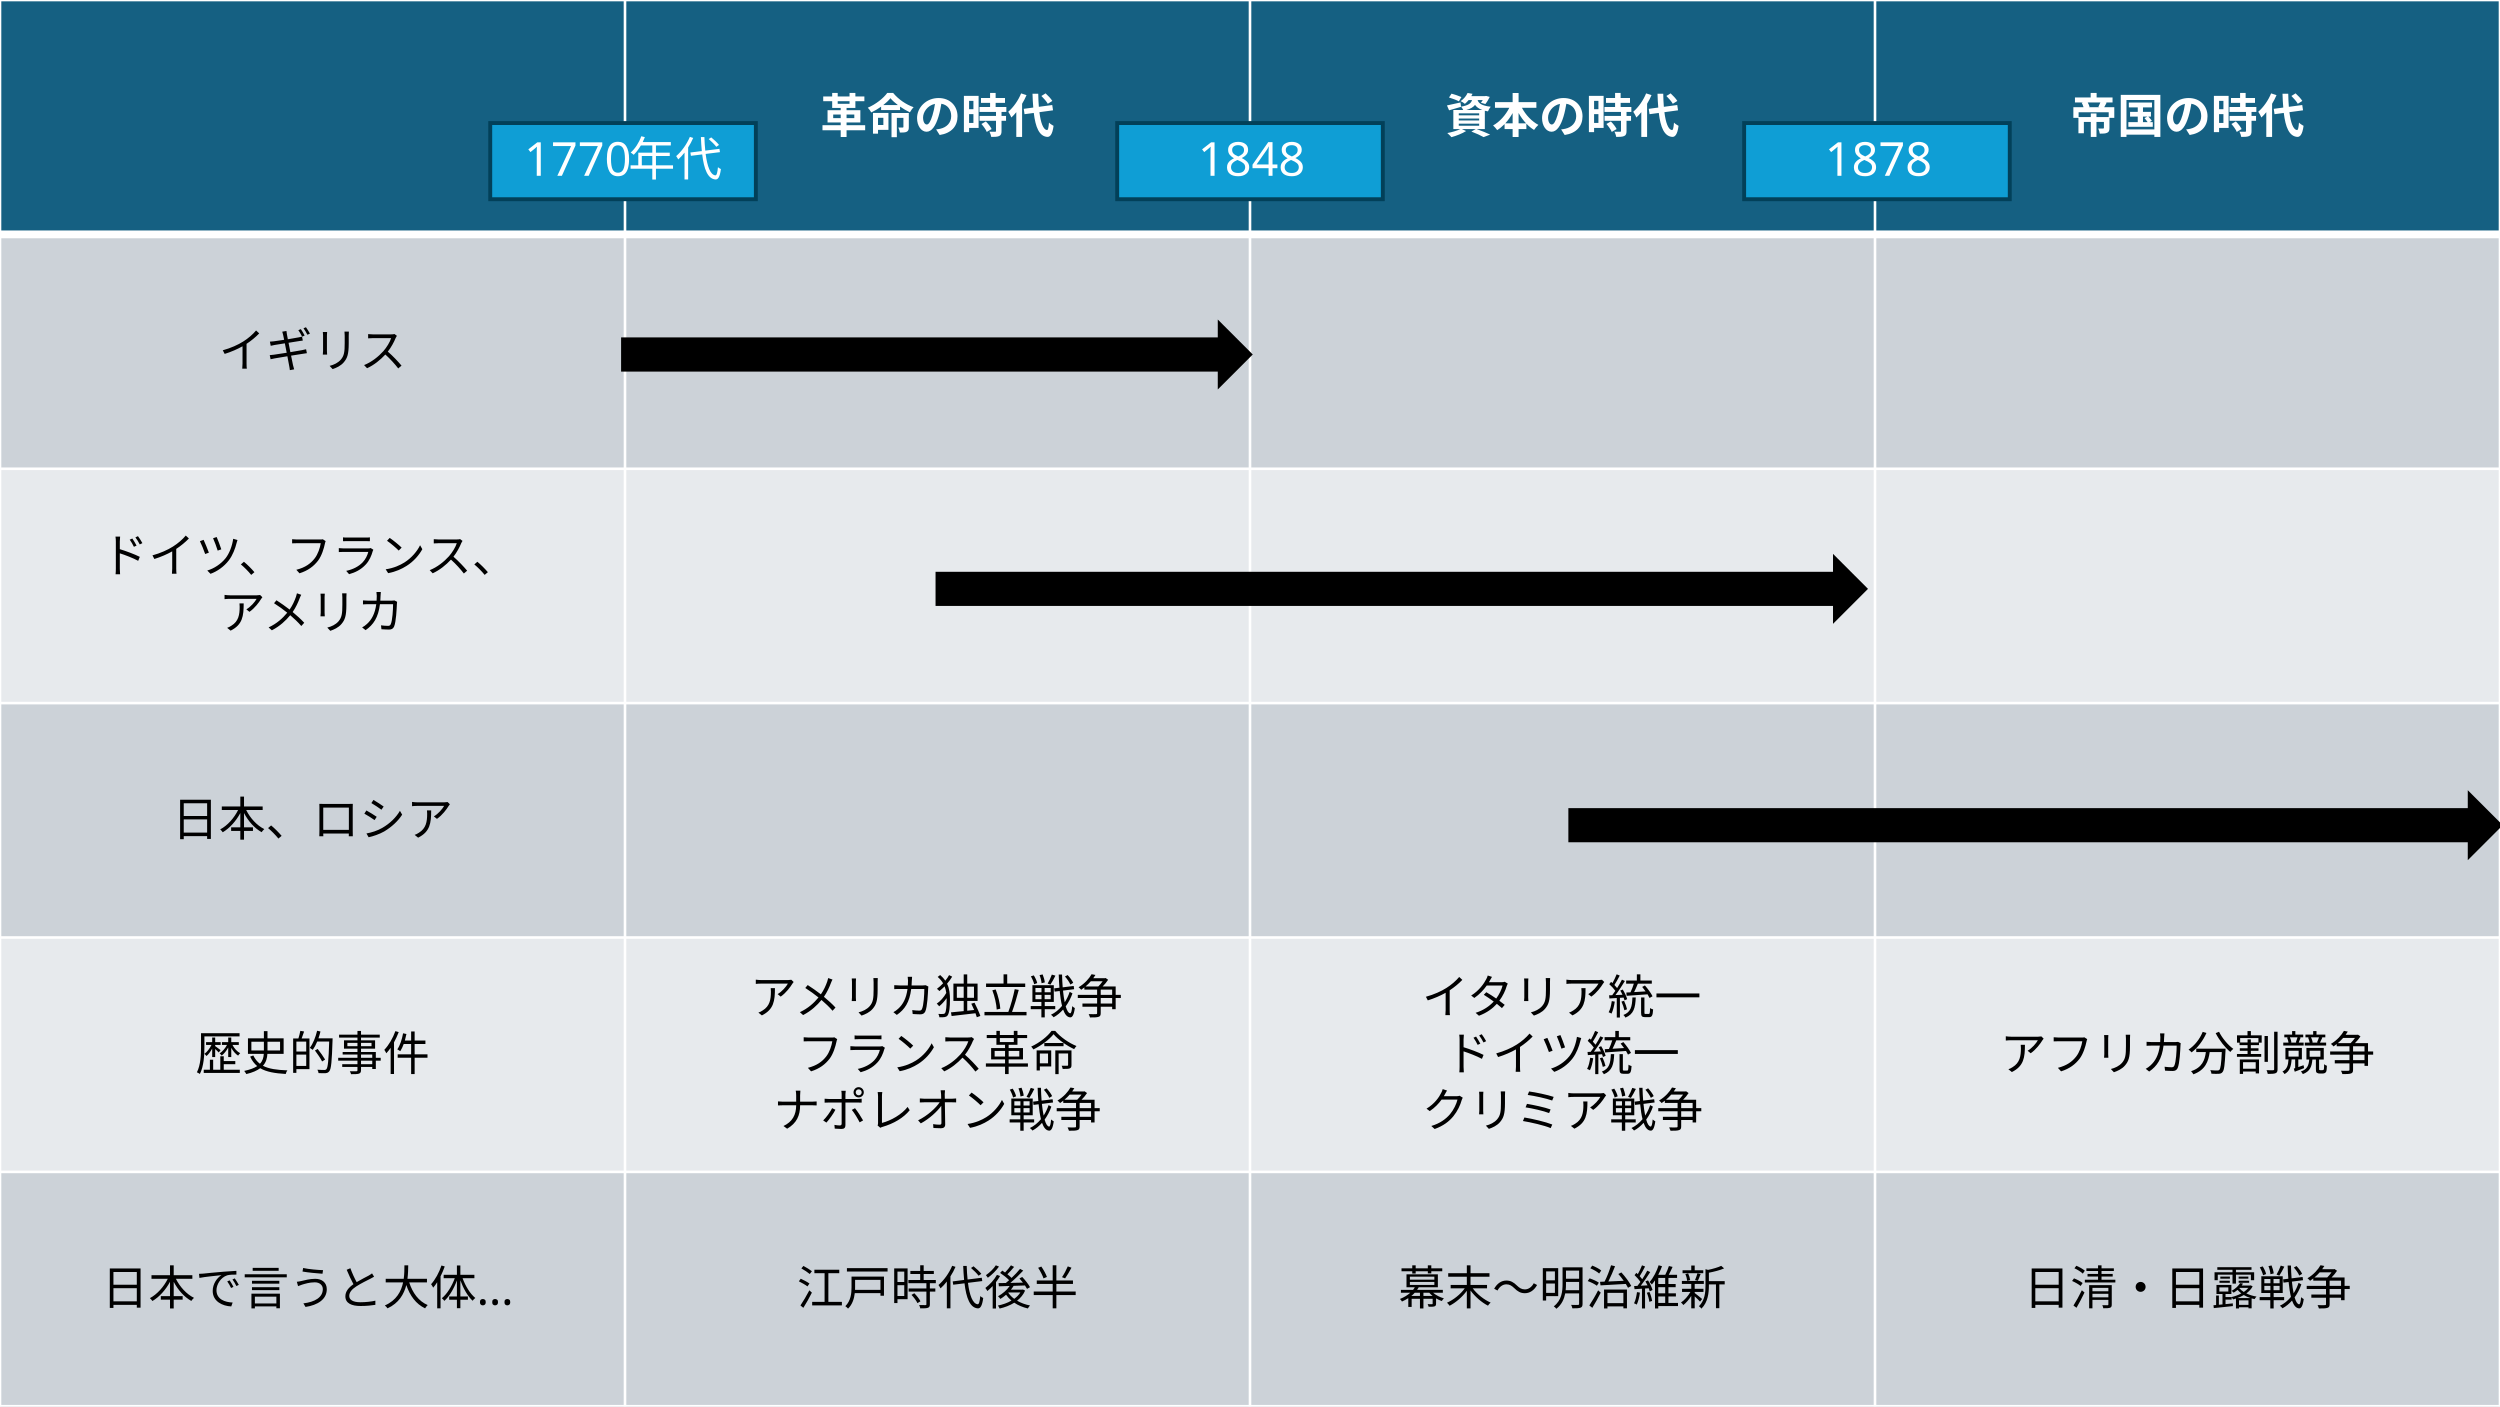
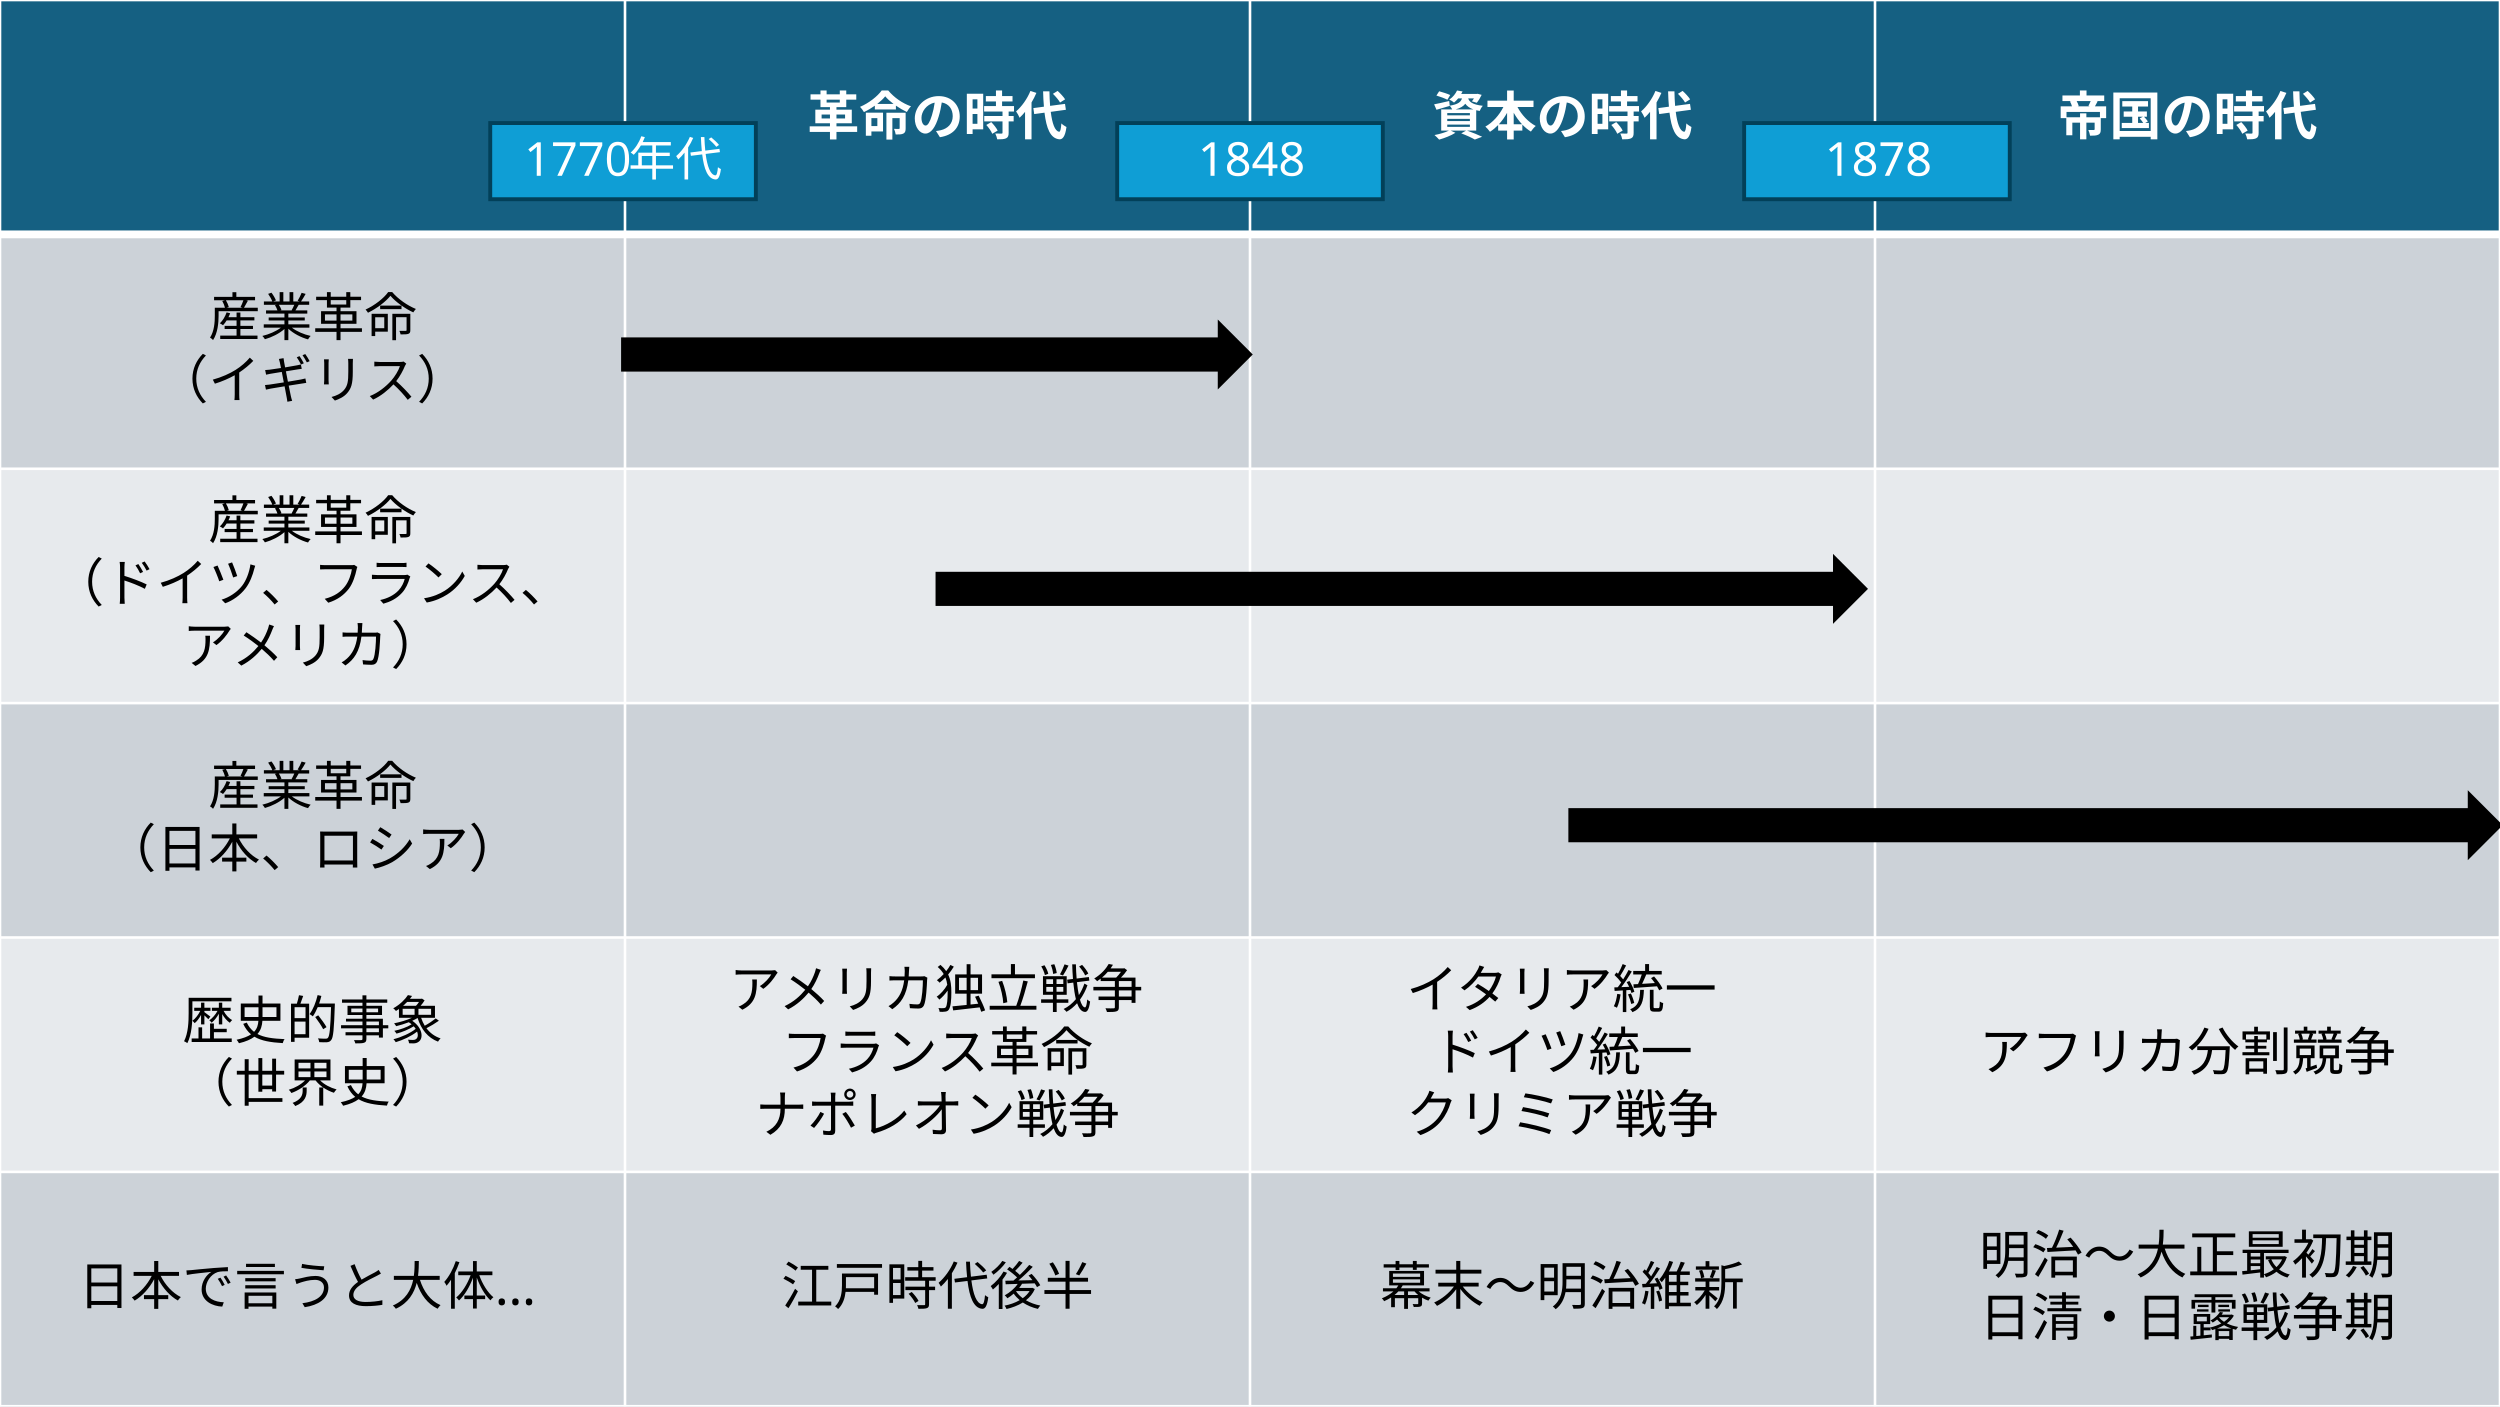
<svg xmlns="http://www.w3.org/2000/svg" width="1280" height="720" overflow="hidden">
  <defs>
    <clipPath id="clip0">
      <rect x="0" y="0" width="1280" height="720" />
    </clipPath>
  </defs>
  <g clip-path="url(#clip0)">
    <rect x="0" y="0" width="1280" height="720" fill="#FFFFFF" />
    <path d="M0 0 320 0 320 120 0 120Z" fill="#156082" fill-rule="evenodd" />
    <path d="M320 0 640 0 640 120 320 120Z" fill="#156082" fill-rule="evenodd" />
    <path d="M640 0 960 0 960 120 640 120Z" fill="#156082" fill-rule="evenodd" />
    <path d="M960 0 1280 0 1280 120 960 120Z" fill="#156082" fill-rule="evenodd" />
    <path d="M0 120 320 120 320 240 0 240Z" fill="#CCD2D8" fill-rule="evenodd" />
    <path d="M320 120 640 120 640 240 320 240Z" fill="#CCD2D8" fill-rule="evenodd" />
    <path d="M640 120 960 120 960 240 640 240Z" fill="#CCD2D8" fill-rule="evenodd" />
    <path d="M960 120 1280 120 1280 240 960 240Z" fill="#CCD2D8" fill-rule="evenodd" />
    <path d="M0 240 320 240 320 360 0 360Z" fill="#E7EAED" fill-rule="evenodd" />
    <path d="M320 240 640 240 640 360 320 360Z" fill="#E7EAED" fill-rule="evenodd" />
    <path d="M640 240 960 240 960 360 640 360Z" fill="#E7EAED" fill-rule="evenodd" />
    <path d="M960 240 1280 240 1280 360 960 360Z" fill="#E7EAED" fill-rule="evenodd" />
    <path d="M0 360 320 360 320 480 0 480Z" fill="#CCD2D8" fill-rule="evenodd" />
    <path d="M320 360 640 360 640 480 320 480Z" fill="#CCD2D8" fill-rule="evenodd" />
    <path d="M640 360 960 360 960 480 640 480Z" fill="#CCD2D8" fill-rule="evenodd" />
    <path d="M960 360 1280 360 1280 480 960 480Z" fill="#CCD2D8" fill-rule="evenodd" />
    <path d="M0 480 320 480 320 600 0 600Z" fill="#E7EAED" fill-rule="evenodd" />
    <path d="M320 480 640 480 640 600 320 600Z" fill="#E7EAED" fill-rule="evenodd" />
    <path d="M640 480 960 480 960 600 640 600Z" fill="#E7EAED" fill-rule="evenodd" />
    <path d="M960 480 1280 480 1280 600 960 600Z" fill="#E7EAED" fill-rule="evenodd" />
    <path d="M0 600 320 600 320 720 0 720Z" fill="#CCD2D8" fill-rule="evenodd" />
    <path d="M320 600 640 600 640 720 320 720Z" fill="#CCD2D8" fill-rule="evenodd" />
    <path d="M640 600 960 600 960 720 640 720Z" fill="#CCD2D8" fill-rule="evenodd" />
    <path d="M960 600 1280 600 1280 720 960 720Z" fill="#CCD2D8" fill-rule="evenodd" />
    <path d="M320-0.667 320 720.667" stroke="#FFFFFF" stroke-width="1.333" stroke-linejoin="round" stroke-miterlimit="10" fill="none" fill-rule="evenodd" />
    <path d="M640-0.667 640 720.667" stroke="#FFFFFF" stroke-width="1.333" stroke-linejoin="round" stroke-miterlimit="10" fill="none" fill-rule="evenodd" />
    <path d="M960-0.667 960 720.667" stroke="#FFFFFF" stroke-width="1.333" stroke-linejoin="round" stroke-miterlimit="10" fill="none" fill-rule="evenodd" />
    <path d="M-0.667 120 1280.67 120" stroke="#FFFFFF" stroke-width="4" stroke-linejoin="round" stroke-miterlimit="10" fill="none" fill-rule="evenodd" />
    <path d="M-0.667 240 1280.67 240" stroke="#FFFFFF" stroke-width="1.333" stroke-linejoin="round" stroke-miterlimit="10" fill="none" fill-rule="evenodd" />
    <path d="M-0.667 360 1280.67 360" stroke="#FFFFFF" stroke-width="1.333" stroke-linejoin="round" stroke-miterlimit="10" fill="none" fill-rule="evenodd" />
    <path d="M-0.667 480 1280.67 480" stroke="#FFFFFF" stroke-width="1.333" stroke-linejoin="round" stroke-miterlimit="10" fill="none" fill-rule="evenodd" />
    <path d="M-0.667 600 1280.67 600" stroke="#FFFFFF" stroke-width="1.333" stroke-linejoin="round" stroke-miterlimit="10" fill="none" fill-rule="evenodd" />
    <path d="M0-0.667 0 720.667" stroke="#FFFFFF" stroke-width="1.333" stroke-linejoin="round" stroke-miterlimit="10" fill="none" fill-rule="evenodd" />
    <path d="M1280-0.667 1280 720.667" stroke="#FFFFFF" stroke-width="1.333" stroke-linejoin="round" stroke-miterlimit="10" fill="none" fill-rule="evenodd" />
    <path d="M-0.667 0 1280.67 0" stroke="#FFFFFF" stroke-width="1.333" stroke-linejoin="round" stroke-miterlimit="10" fill="none" fill-rule="evenodd" />
    <path d="M-0.667 720 1280.67 720" stroke="#FFFFFF" stroke-width="1.333" stroke-linejoin="round" stroke-miterlimit="10" fill="none" fill-rule="evenodd" />
-     <text fill="#FFFFFF" font-family="Yu Gothic,Yu Gothic_MSFontService,sans-serif" font-weight="700" font-size="24" transform="translate(1060 68)">帝国の時代</text>
-     <text fill="#FFFFFF" font-family="Yu Gothic,Yu Gothic_MSFontService,sans-serif" font-weight="700" font-size="24" transform="translate(740 68)">資本の時代</text>
-     <text fill="#FFFFFF" font-family="Yu Gothic,Yu Gothic_MSFontService,sans-serif" font-weight="700" font-size="24" transform="translate(420 68)">革命の時代</text>
-     <text font-family="Yu Gothic,Yu Gothic_MSFontService,sans-serif" font-weight="400" font-size="24" transform="translate(112 188)">イギリス</text>
-     <text font-family="Yu Gothic,Yu Gothic_MSFontService,sans-serif" font-weight="400" font-size="24" transform="translate(52 293)">ドイツ、フランス、</text>
-     <text font-family="Yu Gothic,Yu Gothic_MSFontService,sans-serif" font-weight="400" font-size="24" transform="translate(112 322)">アメリカ</text>
-     <text font-family="Yu Gothic,Yu Gothic_MSFontService,sans-serif" font-weight="400" font-size="24" transform="translate(88 428)">日本、ロシア</text>
-     <text font-family="Yu Gothic,Yu Gothic_MSFontService,sans-serif" font-weight="400" font-size="24" transform="translate(1024 548)">アフリカ分割競争</text>
-     <text font-family="Yu Gothic,Yu Gothic_MSFontService,sans-serif" font-weight="400" font-size="24" transform="translate(728 519)">イタリア統一</text>
-     <text font-family="Yu Gothic,Yu Gothic_MSFontService,sans-serif" font-weight="400" font-size="24" transform="translate(740 548)">ドイツ統一</text>
-     <text font-family="Yu Gothic,Yu Gothic_MSFontService,sans-serif" font-weight="400" font-size="24" transform="translate(728 577)">クリミア戦争</text>
-     <text font-family="Yu Gothic,Yu Gothic_MSFontService,sans-serif" font-weight="400" font-size="24" transform="translate(384 519)">アメリカ独立戦争</text>
-     <text font-family="Yu Gothic,Yu Gothic_MSFontService,sans-serif" font-weight="400" font-size="24" transform="translate(408 548)">フランス革命</text>
-     <text font-family="Yu Gothic,Yu Gothic_MSFontService,sans-serif" font-weight="400" font-size="24" transform="translate(396 577)">ナポレオン戦争</text>
-     <text font-family="Yu Gothic,Yu Gothic_MSFontService,sans-serif" font-weight="400" font-size="24" transform="translate(100 548)">歴史的事件</text>
-     <text font-family="Yu Gothic,Yu Gothic_MSFontService,sans-serif" font-weight="400" font-size="24" transform="translate(1036 668)">日清・日露戦争</text>
-     <text font-family="Yu Gothic,Yu Gothic_MSFontService,sans-serif" font-weight="400" font-size="24" transform="translate(716 668)">幕末～明治維新</text>
-     <text font-family="Yu Gothic,Yu Gothic_MSFontService,sans-serif" font-weight="400" font-size="24" transform="translate(408 668)">江戸時代後半</text>
-     <text font-family="Yu Gothic,Yu Gothic_MSFontService,sans-serif" font-weight="400" font-size="24" transform="translate(52 668)">日本で言うと大体</text>
-     <text font-family="Yu Gothic,Yu Gothic_MSFontService,sans-serif" font-weight="400" font-size="24" transform="translate(244 668)">…</text>
+     <text fill="#FFFFFF" font-family="Yu Gothic,Yu Gothic_MSFontService,sans-serif" font-weight="700" font-size="26.667" transform="translate(1053.33 69)">帝国の時代</text>
+     <text fill="#FFFFFF" font-family="Yu Gothic,Yu Gothic_MSFontService,sans-serif" font-weight="700" font-size="26.667" transform="translate(733.333 69)">資本の時代</text>
+     <text fill="#FFFFFF" font-family="Yu Gothic,Yu Gothic_MSFontService,sans-serif" font-weight="700" font-size="26.667" transform="translate(413.333 69)">革命の時代</text>
+     <text font-family="Yu Gothic,Yu Gothic_MSFontService,sans-serif" font-weight="400" font-size="26.667" transform="translate(106.667 172)">産業革命</text>
+     <text font-family="Yu Gothic,Yu Gothic_MSFontService,sans-serif" font-weight="400" font-size="26.667" transform="translate(80 204)">（</text>
+     <text font-family="Yu Gothic,Yu Gothic_MSFontService,sans-serif" font-weight="400" font-size="26.667" transform="translate(106.667 204)">イギリス</text>
+     <text font-family="Yu Gothic,Yu Gothic_MSFontService,sans-serif" font-weight="400" font-size="26.667" transform="translate(213.333 204)">）</text>
+     <text font-family="Yu Gothic,Yu Gothic_MSFontService,sans-serif" font-weight="400" font-size="26.667" transform="translate(106.667 276)">産業革命</text>
+     <text font-family="Yu Gothic,Yu Gothic_MSFontService,sans-serif" font-weight="400" font-size="26.667" transform="translate(26.6667 308)">（</text>
+     <text font-family="Yu Gothic,Yu Gothic_MSFontService,sans-serif" font-weight="400" font-size="26.667" transform="translate(53.3333 308)">ドイツ</text>
+     <text font-family="Yu Gothic,Yu Gothic_MSFontService,sans-serif" font-weight="400" font-size="26.667" transform="translate(133.333 308)">、フランス、</text>
+     <text font-family="Yu Gothic,Yu Gothic_MSFontService,sans-serif" font-weight="400" font-size="26.667" transform="translate(93.3333 340)">アメリカ</text>
+     <text font-family="Yu Gothic,Yu Gothic_MSFontService,sans-serif" font-weight="400" font-size="26.667" transform="translate(200 340)">）</text>
+     <text font-family="Yu Gothic,Yu Gothic_MSFontService,sans-serif" font-weight="400" font-size="26.667" transform="translate(106.667 412)">産業革命</text>
+     <text font-family="Yu Gothic,Yu Gothic_MSFontService,sans-serif" font-weight="400" font-size="26.667" transform="translate(53.3333 444)">（</text>
+     <text font-family="Yu Gothic,Yu Gothic_MSFontService,sans-serif" font-weight="400" font-size="26.667" transform="translate(80 444)">日本</text>
+     <text font-family="Yu Gothic,Yu Gothic_MSFontService,sans-serif" font-weight="400" font-size="26.667" transform="translate(133.333 444)">、</text>
+     <text font-family="Yu Gothic,Yu Gothic_MSFontService,sans-serif" font-weight="400" font-size="26.667" transform="translate(160 444)">ロシア</text>
+     <text font-family="Yu Gothic,Yu Gothic_MSFontService,sans-serif" font-weight="400" font-size="26.667" transform="translate(240 444)">）</text>
+     <text font-family="Yu Gothic,Yu Gothic_MSFontService,sans-serif" font-weight="400" font-size="26.667" transform="translate(1013.33 548)">アフリカ分割競争</text>
+     <text font-family="Yu Gothic,Yu Gothic_MSFontService,sans-serif" font-weight="400" font-size="26.667" transform="translate(720 516)">イタリア統一</text>
+     <text font-family="Yu Gothic,Yu Gothic_MSFontService,sans-serif" font-weight="400" font-size="26.667" transform="translate(733.333 548)">ドイツ統一</text>
+     <text font-family="Yu Gothic,Yu Gothic_MSFontService,sans-serif" font-weight="400" font-size="26.667" transform="translate(720 580)">クリミア戦争</text>
+     <text font-family="Yu Gothic,Yu Gothic_MSFontService,sans-serif" font-weight="400" font-size="26.667" transform="translate(373.333 516)">アメリカ独立戦争</text>
+     <text font-family="Yu Gothic,Yu Gothic_MSFontService,sans-serif" font-weight="400" font-size="26.667" transform="translate(400 548)">フランス革命</text>
+     <text font-family="Yu Gothic,Yu Gothic_MSFontService,sans-serif" font-weight="400" font-size="26.667" transform="translate(386.667 580)">ナポレオン戦争</text>
+     <text font-family="Yu Gothic,Yu Gothic_MSFontService,sans-serif" font-weight="400" font-size="26.667" transform="translate(93.3333 532)">歴史的</text>
+     <text font-family="Yu Gothic,Yu Gothic_MSFontService,sans-serif" font-weight="400" font-size="26.667" transform="translate(173.333 532)">事象</text>
+     <text font-family="Yu Gothic,Yu Gothic_MSFontService,sans-serif" font-weight="400" font-size="26.667" transform="translate(93.3333 564)">（世界史）</text>
+     <text font-family="Yu Gothic,Yu Gothic_MSFontService,sans-serif" font-weight="400" font-size="26.667" transform="translate(1013.33 652)">明治～大正最初期</text>
+     <text font-family="Yu Gothic,Yu Gothic_MSFontService,sans-serif" font-weight="400" font-size="26.667" transform="translate(1013.33 684)">日清</text>
+     <text font-family="Yu Gothic,Yu Gothic_MSFontService,sans-serif" font-weight="400" font-size="26.667" transform="translate(1066.67 684)">・日露</text>
+     <text font-family="Yu Gothic,Yu Gothic_MSFontService,sans-serif" font-weight="400" font-size="26.667" transform="translate(1146.67 684)">戦争</text>
+     <text font-family="Yu Gothic,Yu Gothic_MSFontService,sans-serif" font-weight="400" font-size="26.667" transform="translate(1200 684)">期</text>
+     <text font-family="Yu Gothic,Yu Gothic_MSFontService,sans-serif" font-weight="400" font-size="26.667" transform="translate(706.667 668)">幕末～明治維新</text>
+     <text font-family="Yu Gothic,Yu Gothic_MSFontService,sans-serif" font-weight="400" font-size="26.667" transform="translate(400 668)">江戸時代後半</text>
+     <text font-family="Yu Gothic,Yu Gothic_MSFontService,sans-serif" font-weight="400" font-size="26.667" transform="translate(40 668)">日本で言うと大体</text>
+     <text font-family="Yu Gothic,Yu Gothic_MSFontService,sans-serif" font-weight="400" font-size="26.667" transform="translate(253.333 668)">…</text>
    <rect x="251" y="63" width="136" height="39" stroke="#024059" stroke-width="2" stroke-miterlimit="8" fill="#0F9ED5" />
    <text fill="#FFFFFF" font-family="Yu Gothic,Yu Gothic_MSFontService,sans-serif" font-weight="400" font-size="24" transform="translate(268.364 90)">1770</text>
    <text fill="#FFFFFF" font-family="Yu Gothic,Yu Gothic_MSFontService,sans-serif" font-weight="400" font-size="24" transform="translate(321.697 90)">年代</text>
    <rect x="572" y="63" width="136" height="39" stroke="#024059" stroke-width="2" stroke-miterlimit="8" fill="#0F9ED5" />
    <text fill="#FFFFFF" font-family="Yu Gothic,Yu Gothic_MSFontService,sans-serif" font-weight="400" font-size="24" transform="translate(613.333 90)">1848</text>
    <rect x="893" y="63" width="136" height="39" stroke="#024059" stroke-width="2" stroke-miterlimit="8" fill="#0F9ED5" />
    <text fill="#FFFFFF" font-family="Yu Gothic,Yu Gothic_MSFontService,sans-serif" font-weight="400" font-size="24" transform="translate(934.303 90)">1878</text>
    <path d="M319 173.75 624.5 173.75 624.5 166 640 181.5 624.5 197 624.5 189.25 319 189.25Z" stroke="#000000" stroke-width="2" stroke-miterlimit="8" fill-rule="evenodd" />
    <path d="M480 293.75 939.5 293.75 939.5 286 955 301.5 939.5 317 939.5 309.25 480 309.25Z" stroke="#000000" stroke-width="2" stroke-miterlimit="8" fill-rule="evenodd" />
    <path d="M804 414.75 1264.5 414.75 1264.5 407 1280 422.5 1264.5 438 1264.5 430.25 804 430.25Z" stroke="#000000" stroke-width="2" stroke-miterlimit="8" fill-rule="evenodd" />
  </g>
</svg>
